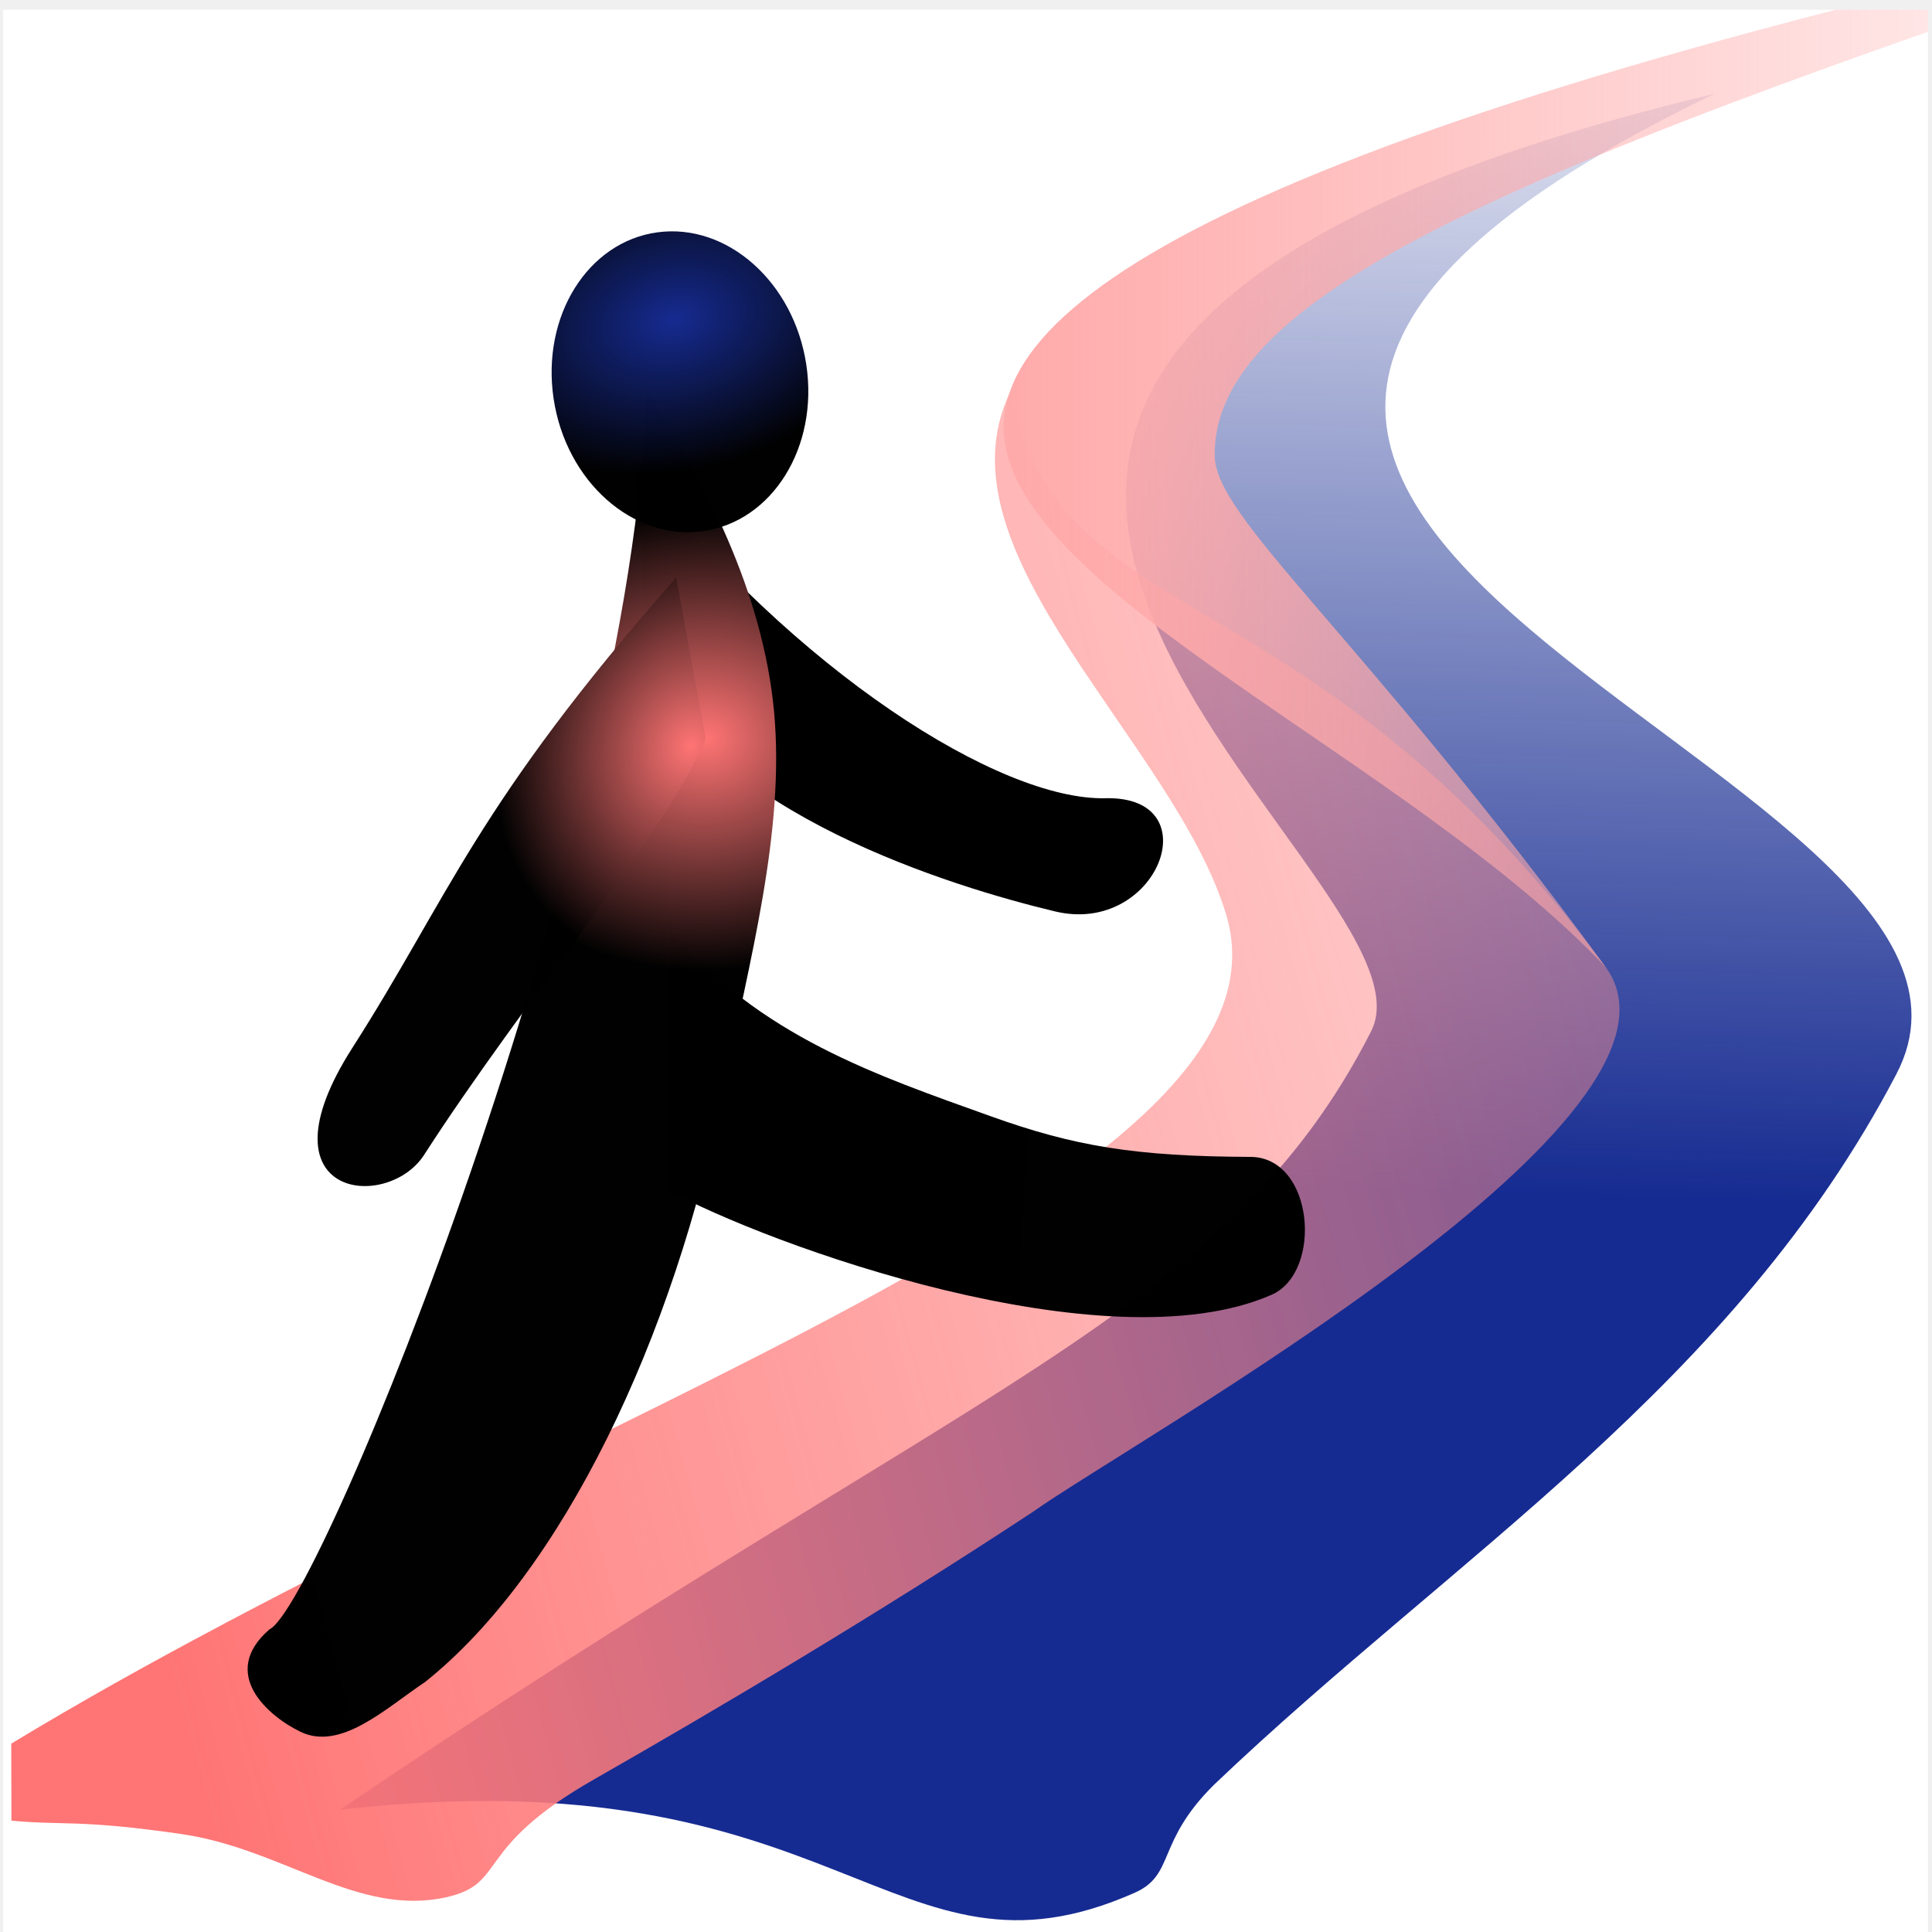
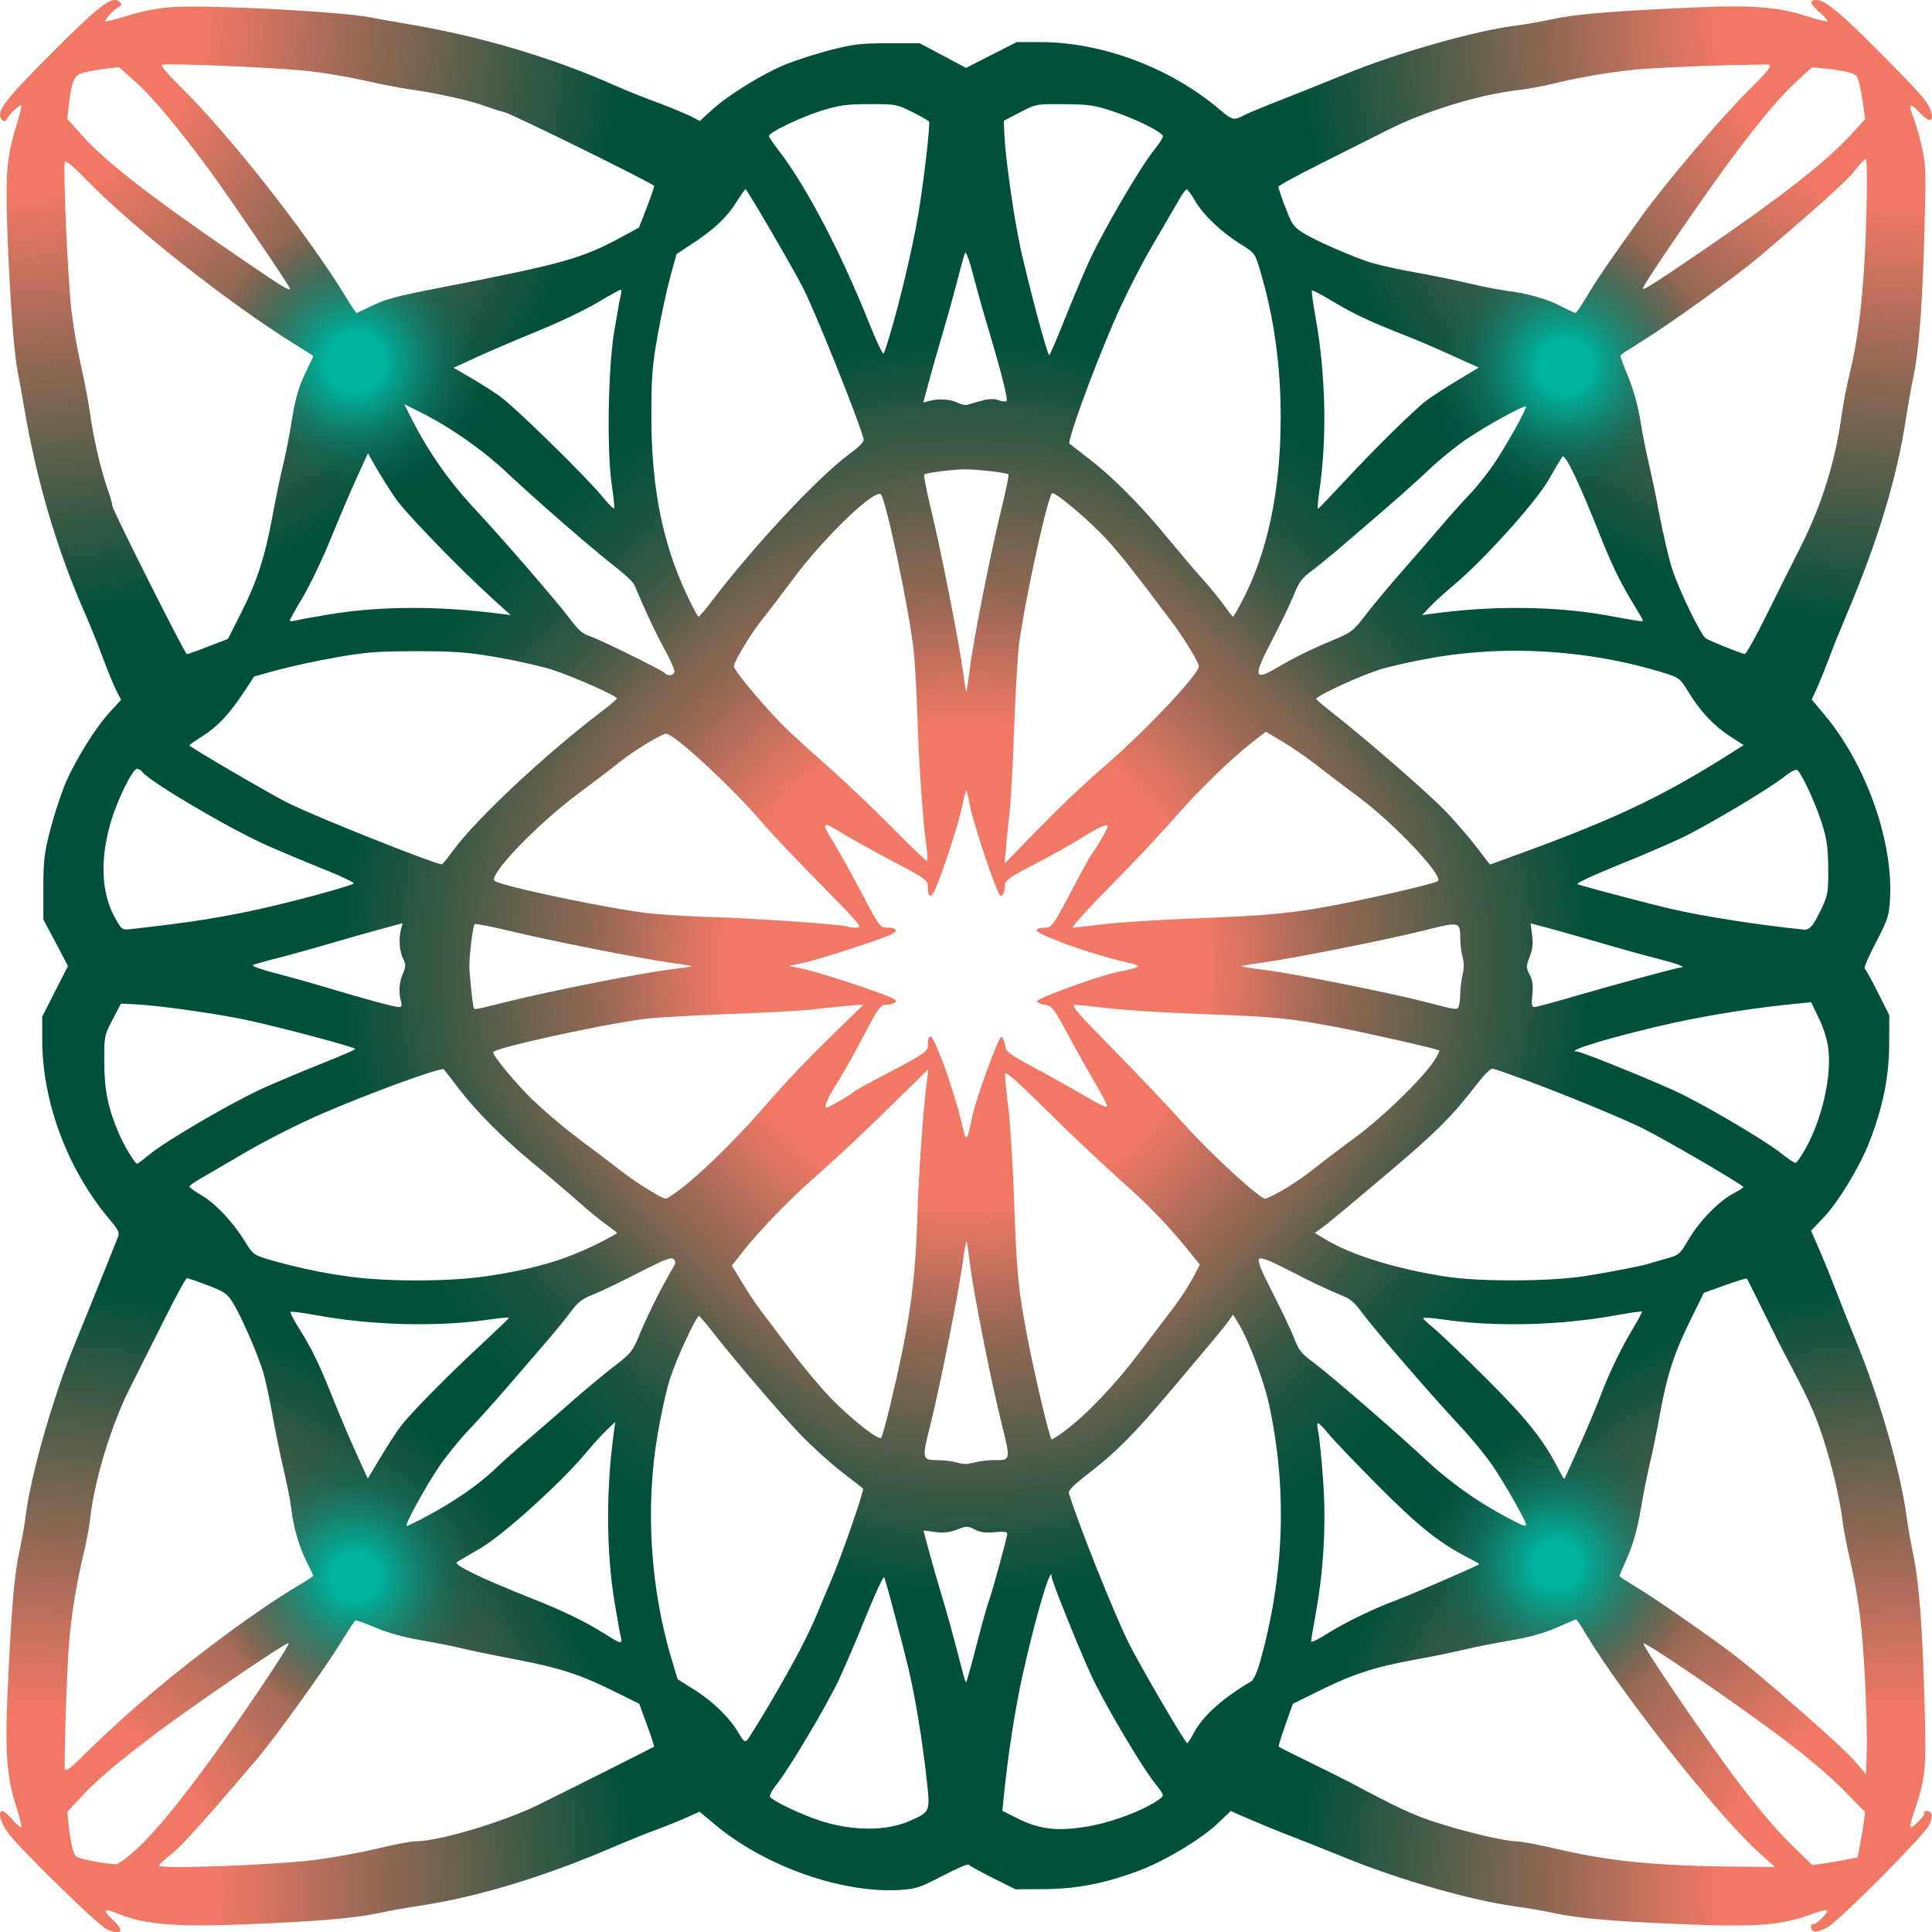
- <svg xmlns="http://www.w3.org/2000/svg" xmlns:xlink="http://www.w3.org/1999/xlink" width="54px" height="54px" viewBox="0 0 54 54" version="1.1" id="svg12">
-   <defs id="defs6">
-     <clipPath clipPathUnits="userSpaceOnUse" id="clipPath1127">
-       <rect style="display:inline;fill:none;fill-opacity:1;stroke:#808080;stroke-width:0.1;stroke-linecap:round;stroke-linejoin:round;stroke-miterlimit:4;stroke-dasharray:none;stroke-opacity:1" id="rect1129" width="33.381" height="33.381" x="162.687" y="350.973" />
-     </clipPath>
-     <clipPath clipPathUnits="userSpaceOnUse" id="clipPath931">
-       <rect style="opacity:0.99;fill:none;fill-opacity:1;stroke:#000000;stroke-width:0.3;stroke-miterlimit:4;stroke-dasharray:none" id="rect933" width="28.3" height="28.3" x="-0.071" y="0.31" />
-     </clipPath>
-     <clipPath clipPathUnits="userSpaceOnUse" id="clipPath931-3">
-       <rect style="opacity:0.99;fill:none;fill-opacity:1;stroke:#000000;stroke-width:0.3;stroke-miterlimit:4;stroke-dasharray:none" id="rect933-9" width="28.3" height="28.3" x="-0.071" y="0.31" />
-     </clipPath>
-     <linearGradient xlink:href="#linearGradient983" id="linearGradient985" x1="23.518" y1="-1.144" x2="22.942" y2="17.739" gradientUnits="userSpaceOnUse" />
-     <linearGradient id="linearGradient983">
-       <stop style="stop-color:#162b91;stop-opacity:0" offset="0" id="stop979" />
-       <stop style="stop-color:#162b91;stop-opacity:1" offset="1" id="stop981" />
+ <svg xmlns="http://www.w3.org/2000/svg" xmlns:xlink="http://www.w3.org/1999/xlink" width="54" height="54" viewBox="0 0 14.287 14.287" xml:space="preserve">
+   <defs>
+     <radialGradient xlink:href="#a" id="j" cx="-9.808" cy="87.923" fx="-9.808" fy="87.923" r="7.925" gradientUnits="userSpaceOnUse" gradientTransform="translate(15.985 8.884) scale(.90146)" />
+     <radialGradient xlink:href="#b" id="l" gradientUnits="userSpaceOnUse" gradientTransform="translate(22.63 4.723) scale(.86923)" cx="-9.808" cy="87.923" fx="-9.808" fy="87.923" r="7.925" />
+     <radialGradient xlink:href="#c" id="o" gradientUnits="userSpaceOnUse" gradientTransform="matrix(.13293 0 0 .13293 3.929 80.972)" cx="-9.808" cy="87.923" fx="-9.808" fy="87.923" r="7.925" />
+     <radialGradient xlink:href="#d" id="m" gradientUnits="userSpaceOnUse" gradientTransform="translate(22.63 18.574) scale(.86923)" cx="-9.808" cy="87.923" fx="-9.808" fy="87.923" r="7.925" />
+     <radialGradient xlink:href="#e" id="n" gradientUnits="userSpaceOnUse" gradientTransform="translate(8.737 18.574) scale(.86923)" cx="-9.808" cy="87.923" fx="-9.808" fy="87.923" r="7.925" />
+     <radialGradient xlink:href="#f" id="k" gradientUnits="userSpaceOnUse" gradientTransform="translate(8.652 4.638) scale(.86923)" cx="-9.808" cy="87.923" fx="-9.808" fy="87.923" r="7.925" />
+     <radialGradient xlink:href="#g" id="p" gradientUnits="userSpaceOnUse" gradientTransform="matrix(.13293 0 0 .13293 12.818 80.882)" cx="-9.808" cy="87.923" fx="-9.808" fy="87.923" r="7.925" />
+     <radialGradient xlink:href="#h" id="q" gradientUnits="userSpaceOnUse" gradientTransform="matrix(.13293 0 0 .13293 3.929 71.992)" cx="-9.808" cy="87.923" fx="-9.808" fy="87.923" r="7.925" />
+     <radialGradient xlink:href="#i" id="r" gradientUnits="userSpaceOnUse" gradientTransform="matrix(.13293 0 0 .13293 12.879 72.022)" cx="-9.808" cy="87.923" fx="-9.808" fy="87.923" r="7.925" />
+     <linearGradient id="f">
+       <stop style="stop-color:#f07864;stop-opacity:1" offset="0" />
+       <stop style="stop-color:#f07864;stop-opacity:1" offset=".204" />
+       <stop style="stop-color:#00503c;stop-opacity:1" offset=".653" />
+       <stop style="stop-color:#00503c;stop-opacity:0" offset="1" />
    </linearGradient>
-     <linearGradient xlink:href="#linearGradient947" id="linearGradient925" x1="0.047" y1="17.024" x2="41.363" y2="5.738" gradientUnits="userSpaceOnUse" />
-     <linearGradient id="linearGradient947">
-       <stop id="stop943" offset="0" style="stop-color:#ff7474;stop-opacity:1" />
-       <stop id="stop945" offset="1" style="stop-color:#ffaaaa;stop-opacity:0;" />
+     <linearGradient id="e">
+       <stop style="stop-color:#f07864;stop-opacity:1" offset="0" />
+       <stop style="stop-color:#f07864;stop-opacity:1" offset=".204" />
+       <stop style="stop-color:#00503c;stop-opacity:1" offset=".653" />
+       <stop style="stop-color:#00503c;stop-opacity:0" offset="1" />
    </linearGradient>
-     <linearGradient xlink:href="#linearGradient931" id="linearGradient933" x1="14.639" y1="6.521" x2="34.104" y2="6.521" gradientUnits="userSpaceOnUse" />
-     <linearGradient id="linearGradient931">
-       <stop style="stop-color:#ffaaaa;stop-opacity:1;" offset="0" id="stop927" />
-       <stop style="stop-color:#ffaaaa;stop-opacity:0;" offset="1" id="stop929" />
+     <linearGradient id="b">
+       <stop style="stop-color:#f07864;stop-opacity:1" offset="0" />
+       <stop style="stop-color:#f07864;stop-opacity:1" offset=".204" />
+       <stop style="stop-color:#00503c;stop-opacity:1" offset=".653" />
+       <stop style="stop-color:#00503c;stop-opacity:0" offset="1" />
    </linearGradient>
-     <linearGradient xlink:href="#linearGradient1031" id="linearGradient1025" x1="44.777" y1="70.821" x2="60.014" y2="71.553" gradientUnits="userSpaceOnUse" />
-     <linearGradient id="linearGradient1031">
-       <stop style="stop-color:#000000;stop-opacity:1" offset="0" id="stop1027" />
-       <stop style="stop-color:#000000;stop-opacity:0.995" offset="1" id="stop1029" />
+     <linearGradient id="i">
+       <stop style="stop-color:#00b4a0;stop-opacity:1" offset="0" />
+       <stop style="stop-color:#00b4a0;stop-opacity:1" offset=".189" />
+       <stop style="stop-color:#00503c;stop-opacity:0" offset="1" />
    </linearGradient>
-     <radialGradient xlink:href="#linearGradient1009" id="radialGradient1003" cx="39.886" cy="65.181" fx="39.886" fy="65.181" r="8.855" gradientTransform="matrix(1.022307,-0.03708011,0.0301729,0.9268374,-2.807243,-0.9877338)" gradientUnits="userSpaceOnUse" />
-     <linearGradient id="linearGradient1009">
-       <stop id="stop1005" offset="0" style="stop-color:#ff7474;stop-opacity:1" />
-       <stop id="stop1007" offset="1" style="stop-color:#000000;stop-opacity:0.995" />
+     <linearGradient id="c">
+       <stop style="stop-color:#00b4a0;stop-opacity:1" offset="0" />
+       <stop style="stop-color:#00b4a0;stop-opacity:1" offset=".168" />
+       <stop style="stop-color:#00503c;stop-opacity:0" offset="1" />
    </linearGradient>
-     <radialGradient xlink:href="#linearGradient991" id="radialGradient995" cx="32.49" cy="48.643" fx="32.49" fy="48.643" r="4.276" gradientTransform="matrix(1.706974,-0.1956862,0.1412422,1.23781,-29.93696,-5.666675)" gradientUnits="userSpaceOnUse" />
-     <linearGradient id="linearGradient991">
-       <stop style="stop-color:#162b91;stop-opacity:1" offset="0" id="stop987" />
-       <stop style="stop-color:#000000;stop-opacity:0.995" offset="1" id="stop989" />
+     <linearGradient id="g">
+       <stop style="stop-color:#00b4a0;stop-opacity:1" offset="0" />
+       <stop style="stop-color:#00b4a0;stop-opacity:1" offset=".166" />
+       <stop style="stop-color:#00503c;stop-opacity:0" offset="1" />
    </linearGradient>
-     <radialGradient xlink:href="#linearGradient1009" id="radialGradient1035" cx="39.574" cy="59.588" fx="39.574" fy="59.588" r="6.502" gradientTransform="matrix(0.4466359,-1.120579,0.9109779,0.4045433,-32.51389,78.44377)" gradientUnits="userSpaceOnUse" />
+     <linearGradient id="h">
+       <stop style="stop-color:#00b4a0;stop-opacity:1" offset="0" />
+       <stop style="stop-color:#00b4a0;stop-opacity:1" offset=".207" />
+       <stop style="stop-color:#00503c;stop-opacity:0" offset="1" />
+     </linearGradient>
+     <linearGradient id="d">
+       <stop style="stop-color:#f07864;stop-opacity:1" offset="0" />
+       <stop style="stop-color:#f07864;stop-opacity:1" offset=".204" />
+       <stop style="stop-color:#00503c;stop-opacity:1" offset=".653" />
+       <stop style="stop-color:#00503c;stop-opacity:0" offset="1" />
+     </linearGradient>
+     <linearGradient id="a">
+       <stop style="stop-color:#f07864;stop-opacity:1" offset="0" />
+       <stop style="stop-color:#f07864;stop-opacity:1" offset=".253" />
+       <stop style="stop-color:#956854;stop-opacity:1" offset=".382" />
+       <stop style="stop-color:#00503c;stop-opacity:1" offset=".648" />
+       <stop style="stop-color:#00503c;stop-opacity:1" offset="1" />
+     </linearGradient>
+     <pattern patternUnits="userSpaceOnUse" width="104.902" height="104.741" patternTransform="translate(-25.556 -25.795)" id="s">
+       <path style="fill:url(#j);fill-opacity:1;stroke-width:.265;paint-order:markers stroke fill" d="M0 81h14.287v14.287H0z" transform="matrix(3.77953 0 0 3.77953 25.556 -280.347)" />
+       <path style="fill:url(#k);fill-opacity:1;stroke-width:.265;paint-order:markers stroke fill" d="M-6.762 74.175H7.015v13.777H-6.762z" transform="matrix(3.77953 0 0 3.77953 25.556 -280.347)" />
+       <path style="fill:url(#l);fill-opacity:1;stroke-width:.265;paint-order:markers stroke fill" d="M7.217 74.26h13.777v13.777H7.217z" transform="matrix(3.77953 0 0 3.77953 25.556 -280.347)" />
+       <path style="fill:url(#m);fill-opacity:1;stroke-width:.265;paint-order:markers stroke fill" d="M7.217 88.111h13.777v13.777H7.217z" transform="matrix(3.77953 0 0 3.77953 25.556 -280.347)" />
+       <path style="fill:url(#n);fill-opacity:1;stroke-width:.265;paint-order:markers stroke fill" d="M-6.677 88.111H7.1v13.777H-6.677z" transform="matrix(3.77953 0 0 3.77953 25.556 -280.347)" />
+       <path style="opacity:1;fill:url(#o);fill-opacity:1;stroke-width:.265;paint-order:markers stroke fill" d="M1.571 91.607h2.107v2.107H1.571z" transform="matrix(3.77953 0 0 3.77953 25.556 -280.347)" />
+       <path style="opacity:1;fill:url(#p);fill-opacity:1;stroke-width:.265;paint-order:markers stroke fill" d="M10.461 91.516h2.107v2.107h-2.107z" transform="matrix(3.77953 0 0 3.77953 25.556 -280.347)" />
+       <path style="opacity:1;fill:url(#q);fill-opacity:1;stroke-width:.265;paint-order:markers stroke fill" d="M1.571 82.626h2.107v2.107H1.571z" transform="matrix(3.77953 0 0 3.77953 25.556 -280.347)" />
+       <path style="opacity:1;fill:url(#r);fill-opacity:1;stroke-width:.265;paint-order:markers stroke fill" d="M10.522 82.656h2.107v2.107h-2.107z" transform="matrix(3.77953 0 0 3.77953 25.556 -280.347)" />
+     </pattern>
  </defs>
-   <g transform="matrix(1.90106,0,0,1.90106,0.2229914,-0.3155504)" id="g929-8" clip-path="url(#clipPath931-3)" style="stroke-width:0.526">
-     <rect y="-1.982" x="-0.504" height="31.936" width="37.533" id="rect1686-7-4-4-3" style="display:inline;fill:#ffffff;fill-opacity:1;stroke:#808080;stroke-width:0.199;stroke-linecap:round;stroke-linejoin:round;stroke-miterlimit:4;stroke-dasharray:none;stroke-opacity:1" />
-     <path id="path4524-5-8-9-0-6-7-2-8-9-0-0-8" d="M 27.766,15.954 C 30.166,11.366 11.876,7.909 25.094,1.543 8.363,5.546 21.257,12.942 20.042,15.328 c -2.131,4.184 -5.893,5.16 -15.16,11.446 7.407,-0.846 8.101,2.804 11.682,1.221 0.602,-0.266 0.308,-0.738 1.169,-1.59 1.769,-1.687 3.677,-3.153 5.444,-4.771 1.766,-1.618 3.39,-3.387 4.59,-5.681 z" style="display:inline;opacity:1;fill:url(#linearGradient985);fill-opacity:1;stroke:none;stroke-width:0;stroke-linecap:butt;stroke-linejoin:miter;stroke-miterlimit:4;stroke-dasharray:none;stroke-opacity:1" />
-     <path id="path4524-5-8-4-6-1-1-1-1-3-7-2-7-5" d="m 0.051,26.934 c 0.745,0.072 0.99,-0.021 2.493,0.196 1.503,0.217 2.595,1.221 3.9,0.93 0.904,-0.202 0.379,-0.71 2.173,-1.733 1.794,-1.024 4.158,-2.423 6.435,-3.922 1.553,-1.101 10.133,-5.845 8.415,-8.051 -4.364,-5.873 -7.988,-4.822 -8.735,-8.418 -1.134,2.368 2.424,5.153 3.18,7.684 1.176,3.942 -9.808,7.302 -17.864,12.182" style="display:inline;fill:url(#linearGradient925);fill-opacity:1;stroke:none;stroke-width:0;stroke-linecap:round;stroke-linejoin:miter;stroke-miterlimit:4;stroke-dasharray:none;stroke-opacity:1" />
-     <path id="path4524-5-8-4-2-0-2-5-0-1-8-9-1-9-4" d="m 14.641,6.512 c 0.105,2.385 5.94,4.795 8.856,7.881 C 19.847,9.423 17.751,7.791 17.742,6.866 17.716,4.318 22.815,2.379 34.104,-1.351 19.124,1.759 14.545,4.352 14.641,6.512 Z" style="display:inline;fill:url(#linearGradient933);fill-opacity:1;stroke:#ffff00;stroke-width:0;stroke-linecap:butt;stroke-linejoin:miter;stroke-miterlimit:4;stroke-dasharray:none;stroke-opacity:1" />
-     <g style="display:inline;fill:#000000;fill-opacity:1;stroke-width:2.175" id="g1081-2-7-4-3" transform="matrix(0.972476,0,0,0.8595694,-73.62318,-300.5492)">
-       <g id="g856-8-5-7-2-1-1-0-1-5" transform="matrix(0.4512106,0,0,0.48362,68.236,334.4549)" style="fill:#000000;fill-opacity:1;stroke-width:4.655">
-         <path id="path4607-8-4-0-7-6-4-4-9-9-7-7-2" d="m 37.603,48.371 c 5.326,7.181 12.187,11.77 15.728,11.681 3.541,-0.09 1.751,4.87 -1.686,4.004 C 48.209,63.189 40.125,60.588 37.991,55.33" style="fill:#000000;fill-opacity:1;stroke:#000000;stroke-width:0;stroke-linecap:butt;stroke-linejoin:miter;stroke-miterlimit:4;stroke-dasharray:none;stroke-opacity:1" />
-         <path id="path4607-1-8-1-6-0-8-5-3-6-3-3" d="m 38.745,64.7 c 2.969,3.762 6.926,5.155 10.742,6.6 2.8,1.061 4.84,1.421 8.7,1.437 2.136,0.009 2.434,4.08 0.708,4.878 -5.544,2.564 -16.902,-1.763 -20.263,-3.727" style="fill:url(#linearGradient1025);fill-opacity:1;stroke:#000000;stroke-width:0;stroke-linecap:butt;stroke-linejoin:miter;stroke-miterlimit:4;stroke-dasharray:none;stroke-opacity:1" />
-         <path id="path4601-8-2-9-08-5-5-0-4-5-6-7" d="m 25.321,89.446 c 1.712,-0.868 12.11,-27.875 12.641,-43.802 1.911,3.135 3.887,7.074 4.264,11.34 0.378,4.266 -0.842,8.859 -1.676,13.301 -1.667,8.884 -5.435,17.165 -10.013,21.021 -1.318,0.93 -2.824,2.451 -4.176,1.765 -1.078,-0.547 -2.75,-2.061 -1.04,-3.626 z" style="fill:url(#radialGradient1003);fill-opacity:1;stroke:#000000;stroke-width:0;stroke-linecap:butt;stroke-linejoin:miter;stroke-miterlimit:4;stroke-dasharray:none;stroke-opacity:1" />
-         <ellipse rx="4.276" ry="5.339" cx="32.278" cy="50.389" transform="rotate(-8.122639)" id="path4603-1-0-9-1-6-5-9-0-3-9-3" style="fill:url(#radialGradient995);fill-opacity:1;stroke:#000000;stroke-width:0;stroke-linecap:round;stroke-linejoin:round;stroke-miterlimit:4;stroke-dasharray:none;stroke-opacity:1" />
-         <path id="path4607-8-9-9-3-7-3-4-0-4-1-4-3-5" d="m 38.947,52.244 c -3.359,4.025 -5.262,6.849 -6.73,9.335 -1.468,2.485 -2.502,4.632 -4.121,7.303 -3.238,5.342 1.176,5.797 2.403,3.786 3.289,-5.394 8.284,-11.66 9.437,-14.723" style="fill:url(#radialGradient1035);fill-opacity:1;stroke:#000000;stroke-width:0;stroke-linecap:butt;stroke-linejoin:miter;stroke-miterlimit:4;stroke-dasharray:none;stroke-opacity:1" />
-       </g>
-     </g>
-   </g>
+   <path style="fill:none;stroke-width:.265" d="M-106.582 112.092h384.036v216.02h-384.036z" transform="translate(0 -81)" />
+   <path style="fill:none;stroke-width:.265" d="M-17.95 83.037h198.027v111.39H-17.95z" transform="translate(0 -81)" />
+   <path style="fill:#fff;stroke-width:.31;paint-order:markers stroke fill" d="M0 81h14.287v14.287H0z" transform="translate(0 -81)" />
+   <path style="fill:url(#s)" d="M3.207 0C2.99 0 2.59.338 1.465 1.463.339 2.588.002 2.988.002 3.205c0 .148.145.245.185.125.035-.103.335-.39.407-.39.027 0-.04.27-.147.603a5.64 5.64 0 0 0-.244 1.225c-.076.954.117 4.724.285 5.584.05.251.125.662.166.914.35 2.126.945 4.14 1.764 5.976.104.234.304.734.445 1.113.142.38.317.807.389.948l.133.256-.319.347c-.419.459-1.01 1.42-1.271 2.07a12.32 12.32 0 0 0-.397 1.243c-.158.614-.187.845-.187 1.6v.88l.346.65.343.649-.36.709-.36.709v.643c0 1.74.708 3.631 1.883 5.025.267.317.287.366.222.521-.04.095-.247.614-.463 1.153-.215.539-.543 1.348-.728 1.797C1.497 38.999.86 41.22.72 42.355c-.031.252-.118.735-.192 1.077-.135.625-.22 1.674-.32 3.95-.07 1.58-.013 2.307.238 3.087.107.332.173.605.145.605-.029 0-.144-.102-.254-.228-.11-.126-.23-.229-.268-.229-.145 0-.055.332.172.631.354.466 2.47 2.535 2.717 2.656l-.002.002c.436.215.549.077.2-.244-.291-.266-.264-.342.07-.203.864.361 1.74.42 4.384.293 1.578-.076 2.41-.158 3.065-.299.254-.055.727-.139 1.05-.187 1.616-.243 3.498-.813 5.42-1.643.36-.155.889-.369 1.176-.475.288-.106.682-.266.877-.353l.356-.158.437.365c1.384 1.157 3.526 1.916 5.147 1.822.459-.027.568-.063 1.203-.394.384-.201.713-.341.73-.315.017.028.319.194.67.37l.639.32.816-.004c.908-.005 1.743-.172 2.705-.543.7-.27 1.688-.87 2.133-1.293l.365-.348.518.227c.284.124.78.328 1.103.45.324.124 1.015.4 1.536.612 1.55.635 3.597 1.22 4.834 1.383.269.036.693.108.945.162.684.149 1.48.228 3.037.301 2.691.126 3.362.084 4.303-.266.193-.072.369-.112.388-.093.053.052-.325.426-.39.386-.03-.019-.055.014-.055.07 0 .179.184.182.473.01.35-.208 2.672-2.545 2.822-2.84.122-.24.096-.402-.064-.402-.058 0-.088.024-.069.055.04.063-.334.443-.385.392-.018-.018.037-.237.124-.486.295-.854.32-1.12.275-2.846-.055-2.14-.153-3.48-.31-4.234-.072-.341-.16-.842-.196-1.111-.165-1.242-.75-3.284-1.383-4.832a83.85 83.85 0 0 1-.611-1.535 29.173 29.173 0 0 0-.45-1.106l-.226-.516.348-.365c.423-.445 1.021-1.436 1.29-2.135.372-.962.54-1.797.546-2.705l.004-.816-.32-.639c-.176-.351-.342-.65-.37-.668-.027-.017.114-.346.315-.73.331-.635.368-.744.394-1.203.094-1.621-.665-3.763-1.822-5.147l-.365-.437.16-.356c.087-.195.242-.581.346-.86.103-.277.317-.806.474-1.175.859-2.017 1.404-3.816 1.649-5.44.048-.323.146-.865.216-1.206.16-.774.259-2.148.31-4.27.038-1.524.033-1.682-.095-2.21a7.326 7.326 0 0 0-.238-.811c-.14-.336-.063-.362.203-.07.246.268.387.264.318-.01-.064-.26-.27-.502-1.39-1.631C51.455.368 51.013 0 50.777 0c-.219 0-.198.1.07.336.126.11.23.224.23.252 0 .028-.272-.036-.604-.143-.78-.251-1.508-.308-3.086-.238-2.277.1-3.326.185-3.951.32-.342.074-.827.158-1.079.19-1.135.14-3.356.776-4.8 1.373-.45.185-1.216.493-1.703.683-.488.19-.978.393-1.09.452-.286.147-.313.14-.692-.178-1.38-1.163-3.278-1.871-5.011-1.871h-.643l-.709.361-.709.36-.648-.344-.649-.344h-.883c-.754 0-.985.029-1.6.187a12.31 12.31 0 0 0-1.24.395c-.65.262-1.613.855-2.072 1.273l-.347.317-.256-.131a12.674 12.674 0 0 0-.946-.389c-.379-.141-.881-.343-1.115-.447-1.837-.82-3.848-1.413-5.974-1.764a37.117 37.117 0 0 1-.916-.164C9.494.318 5.724.126 4.77.201c-.393.031-.843.121-1.225.244-.332.107-.604.172-.604.145 0-.072.29-.37.393-.404.12-.04.02-.186-.127-.186zm1.51 1.799c.722-.01 3.256.108 3.978.195.452.055 1.143.174 1.535.266.393.091.991.206 1.332.254.703.099 1.628.309 2.002.453.139.053.383.129.541.17.225.057 4.072 1.952 4.176 2.056.013.013-.077.281-.199.596l-.223.572-.453.246c-1.137.619-1.635.76-5.092 1.432-1.233.24-1.523.316-1.931.514a9.89 9.89 0 0 1-.424.199 7.53 7.53 0 0 1-.326-.506c-1.096-1.78-3.26-4.524-4.606-5.84-.33-.323-.545-.578-.5-.595a.98.98 0 0 1 .19-.012zm44.574.004c.085 0 .139.003.154.008.09.023-.035.18-.552.693-.797.79-2.36 2.631-3.038 3.578-.894 1.248-1.223 1.73-1.503 2.201-.153.258-.296.467-.319.465a3.63 3.63 0 0 1-.406-.191c-.396-.205-.936-.358-1.498-.426a12.498 12.498 0 0 1-1.045-.205 35.2 35.2 0 0 0-1.563-.32 13.115 13.115 0 0 1-1.209-.266c-.54-.176-1.524-.605-1.865-.815-.289-.178-.335-.242-.517-.72a5.566 5.566 0 0 1-.201-.582c0-.032.522-.319 1.16-.637.637-.318 1.495-.749 1.906-.957 1.04-.527 2.597-1 3.66-1.113a9.855 9.855 0 0 0 1.045-.198c.71-.174 1.704-.336 2.418-.392a67.61 67.61 0 0 1 3.373-.123zm-45.967.074.469.416c.47.418 1.206 1.302 2.084 2.498.539.734 2.225 3.211 2.225 3.27 0 .087-.158-.01-1.41-.864-2.4-1.636-3.748-2.682-4.395-3.408L1.88 3.32l.043-.369c.083-.71.145-.85.416-.922.133-.035.41-.085.613-.11l.371-.042zm47.317.002.398.04c.219.023.506.07.637.106.216.06.245.096.306.375.038.17.085.45.108.621l.04.313-.444.48c-.678.734-1.991 1.756-4.135 3.215-1.35.919-1.633 1.098-1.633 1.032 0-.107 1.935-2.922 2.668-3.881.765-1.001 1.161-1.466 1.611-1.887l.444-.414zM24.299 2.91c.725-.002.767.005 1.195.219.244.122.457.243.473.27.035.056-.122 1.459-.266 2.376-.13.838-.423 2.133-.72 3.205-.13.467-.257.871-.284.899-.026.028-.203-.34-.392-.816-.78-1.962-1.765-3.85-2.524-4.834-.159-.207-.29-.4-.29-.428 0-.1.888-.526 1.47-.707.498-.155.702-.183 1.338-.184zm4.984.002c.118-.003.266-.002.463 0 .705.006.857.03 1.406.215.586.197 1.264.532 1.346.664.02.034-.077.202-.219.373-.393.476-1.488 2.352-1.869 3.205-.187.42-.5 1.167-.695 1.66-.195.494-.372.897-.393.897-.049 0-.589-2.022-.802-3.004-.179-.82-.414-2.464-.446-3.127l-.02-.418.45-.236c.336-.176.424-.22.78-.229zm22.865 1.531c.036-.001.041.683.014 1.68-.05 1.836-.199 3.228-.46 4.3-.09.364-.191.893-.227 1.177a11.616 11.616 0 0 1-1.147 3.683c-.23.45-.66 1.309-.955 1.91-.296.602-.57 1.09-.61 1.086-.094-.009-.955-.356-1.085-.437-.138-.086-.727-1.296-.936-1.924-.093-.28-.258-.986-.369-1.568a35.229 35.229 0 0 0-.297-1.428 19.628 19.628 0 0 1-.224-1.139 5.863 5.863 0 0 0-.358-1.29c-.124-.287-.213-.54-.2-.563.015-.024.273-.192.571-.375.757-.464 2.66-1.833 3.28-2.358 1.69-1.434 2.471-2.138 2.693-2.426.138-.178.278-.326.31-.328zm-50.316.07c.063.01.282.2.578.507C3.705 6.355 6.424 8.5 8.248 9.625c.278.172.508.32.508.328 0 .01-.087.194-.192.41-.23.474-.31.759-.435 1.545-.052.33-.154.834-.225 1.121-.07.288-.2.916-.289 1.399-.21 1.139-.431 1.823-.879 2.709l-.365.72-.555.215a8.492 8.492 0 0 1-.591.215c-.055 0-2.086-4.042-2.086-4.152 0-.054-.06-.265-.133-.47-.188-.527-.386-1.377-.488-2.104a18.639 18.639 0 0 0-.254-1.334 17.464 17.464 0 0 1-.266-1.536c-.101-.834-.241-4.018-.184-4.17.003-.006.01-.009.018-.007zm19.006.778c.043-.001 1.365 2.27 1.617 2.775.378.76 1.522 3.617 1.686 4.211.017.062-.123.208-.375.393-.888.648-2.698 2.584-3.909 4.18-.161.213-.31.387-.332.388-.021.002-.174-.282-.337-.633-.68-1.452-.983-3-.983-4.98 0-1.089.027-1.416.176-2.254.096-.539.253-1.27.351-1.625l.178-.646.432-.284c.62-.408.973-.74 1.234-1.158.126-.201.244-.367.262-.367zm12.33 0c.025 0 .134.151.242.334.234.397.743.877 1.278 1.207.374.231.392.256.521.69.396 1.329.586 2.664.586 4.136 0 2.09-.379 3.852-1.121 5.223a3.037 3.037 0 0 1-.213.361c-.01 0-.116-.14-.238-.31a9.572 9.572 0 0 0-.518-.641c-.366-.411-.475-.54-1.22-1.434-.699-.836-1.434-1.566-2.079-2.058a36.71 36.71 0 0 1-.513-.397c-.073-.061.627-1.987 1.238-3.406.259-.602.732-1.542 1.053-2.09.32-.547.662-1.136.76-1.306.097-.171.198-.31.224-.309zm-6.18 1.772c.037.027.126.282.213.623.1.388.293 1.074.428 1.523.356 1.188.549 1.955.504 2-.022.021-.122.012-.223-.023-.126-.045-.274-.042-.476.013v.002a8.12 8.12 0 0 0-.391.113c-.054.02-.176-.005-.27-.054-.191-.101-.523-.125-.789-.057l-.177.045.164-.611c.09-.336.278-.994.416-1.461.137-.467.315-1.112.396-1.436.082-.323.169-.628.194-.676.003-.005.006-.005.011-.001zm-9.642 1.035c.025 0 .027.065.006.146-.023.081-.106.544-.186 1.03-.176 1.07-.208 3.375-.06 4.33.048.316.075.59.058.607-.017.017-.145-.11-.285-.281-.495-.608-2.545-2.614-2.951-2.887a17.68 17.68 0 0 0-.832-.522l-.42-.242.668-.306a54.394 54.394 0 0 1 1.707-.729c.571-.232 1.311-.586 1.644-.785.333-.199.626-.361.65-.361zm19.322.02c.016-.017.288.128.605.32.563.338 1.043.562 2.047.955.27.105.832.347 1.25.537l.76.343-.596.36c-.328.197-.713.447-.857.556-.365.279-1.409 1.305-2.272 2.233-.4.43-.746.79-.767.8-.021.01-.003-.226.04-.523.215-1.451.175-3.251-.108-4.826-.072-.4-.118-.74-.102-.756zm-25.37 3.177.513.258c.786.395 1.68 1.022 2.334 1.636.822.774 2.439 2.18 3.03 2.637.272.21.523.443.555.522.299.712.604 1.365.854 1.816.164.297.284.578.266.625-.039.1-.179.112-.268.023-.093-.092-1.856-.958-2.125-1.042-.166-.053-.312-.18-.508-.448-.335-.457-1.994-2.372-2.756-3.181a10.628 10.628 0 0 1-1.636-2.334l-.258-.512zm31.343.064c.008 0 .011.001.011.006 0 .097-.541 1.07-.873 1.567-.18.27-.493.665-.699.88-.205.216-.59.646-.853.956-.264.31-.746.865-1.069 1.232-.323.367-.761.891-.972 1.166-.366.476-.411.512-.948.734-.622.259-1.061.476-1.57.776-.627.37-.647.233-.111-.79.233-.444.503-1.005.6-1.247.144-.366.228-.481.501-.682.181-.133.587-.465.9-.736.314-.272.876-.756 1.249-1.076a37.6 37.6 0 0 0 1.168-1.051c.269-.257.724-.625 1.011-.819.57-.383 1.536-.915 1.655-.916zm-32.358 1.313.242.42c.134.23.37.604.522.828.274.403 1.787 1.968 2.736 2.828l.49.443-.326-.04c-1.68-.217-3.31-.213-4.703.015-.43.07-.864.149-.963.174-.099.025-.18.026-.18.002 0-.025.163-.318.362-.65.199-.334.552-1.074.785-1.645.233-.571.56-1.34.729-1.707l.306-.668zm33.399.086c.103-.001.463.759 1.006 2.123.36.907.593 1.389.97 2.006.142.231.259.436.26.455-.001.04-.04.033-1.014-.143-1.431-.259-3.202-.276-4.865-.047l-.293.041.229-.242c.125-.133.429-.407.673-.611.807-.673 2.264-2.29 2.623-2.91.18-.31.357-.608.393-.662a.02.02 0 0 1 .018-.01zm-16.672.36c.387.006 1.15.1 1.176.142.016.027-.07.455-.194.953-.297 1.196-.788 3.683-.887 4.482-.043.35-.087.637-.097.637-.01 0-.052-.258-.094-.572-.104-.785-.614-3.375-.889-4.51-.124-.514-.213-.958-.195-.986.03-.048.874-.152 1.18-.147zm2.402.663c.107 0 .818.585 1.322 1.09.44.44.843.943 2.078 2.592.293.39.696 1.062.696 1.158 0 .234-1.587 1.904-2.742 2.885a31.717 31.717 0 0 0-1.686 1.603l-1 1.024.035-.426c.02-.233.064-.673.1-.978.036-.306.095-1.364.13-2.352.037-.988.097-2.046.135-2.352.148-1.183.82-4.244.932-4.244zm-4.836.024c.02-.001.035.002.045.013.147.162.795 3.255.916 4.371.035.324.08 1.118.102 1.764.044 1.366.137 2.774.236 3.547.038.299.058.555.043.57-.015.015-.452-.403-.97-.927a42.21 42.21 0 0 0-1.692-1.616 63.919 63.919 0 0 1-1.201-1.086c-.527-.496-1.543-1.69-1.543-1.816 0-.133.483-.932.802-1.326.157-.194.547-.703.866-1.133.798-1.076 2.105-2.35 2.396-2.361zm17.877 4.384c1.342.01 2.704.21 3.961.59.529.16.53.16.781.569.339.549.703.935 1.16 1.232l.38.246-.25.158c-1.902 1.212-3.18 1.833-5.694 2.762-.624.23-1.14.418-1.145.418-.005 0-.169-.212-.365-.473-.196-.26-.592-.719-.88-1.02-.488-.507-2.26-2.048-3.19-2.773-.222-.173-.412-.336-.422-.363-.026-.071 1.177-.63 1.764-.818.277-.09.966-.242 1.533-.34a13.404 13.404 0 0 1 2.367-.188zm-30.824.012c1.077 0 1.426.025 2.254.168.539.093 1.228.248 1.533.344.566.177 1.831.738 1.826.808-.001.022-.175.173-.388.334-1.59 1.207-3.525 3.014-4.18 3.905-.162.22-.308.4-.326.398-.221-.013-3.517-1.326-4.278-1.705-.506-.251-2.775-1.576-2.775-1.619 0-.018.166-.136.367-.262.418-.26.75-.615 1.158-1.234l.284-.43.646-.18a22.263 22.263 0 0 1 1.625-.351c.838-.149 1.165-.175 2.254-.176zm23.75 2.25.47.28c.26.153.698.456.975.673.277.218.8.614 1.158.881.993.738 2.367 2.194 2.207 2.34-.07.064-1.538.41-2.73.645-1.288.252-1.936.316-4.049.398-.97.038-2.116.11-2.547.162-.43.052-.826.097-.879.098-.052 0 .432-.536 1.078-1.192a50.7 50.7 0 0 0 1.749-1.857c.638-.74 1.578-1.656 2.175-2.121l.393-.307zm-16.762.057c.232 0 1.908 1.556 2.742 2.547.197.233.901.975 1.565 1.648 1.128 1.145 1.194 1.225 1.008 1.225-.11 0-.211-.012-.227-.028-.052-.051-2.502-.227-3.717-.265a31.732 31.732 0 0 1-1.795-.102c-1.12-.122-4.21-.769-4.37-.916-.176-.159 1.2-1.59 2.347-2.441.43-.32.94-.709 1.133-.865.377-.307 1.19-.803 1.314-.803zm-14.787.98c.042 0 .113.044.158.098.24.29 2.435 1.581 3.461 2.037.413.184 1.14.488 1.617.678.477.19.845.366.817.392-.067.063-1.275.397-2.336.649a26.62 26.62 0 0 1-2.973.517v.002c-.341.04-.74.085-.888.104-.263.033-.275.027-.442-.258-.417-.712-.464-1.682-.135-2.77.188-.62.6-1.449.721-1.449zm46.348.032c.022-.007.039-.006.049 0 .119.073.5.889.687 1.47.146.456.178.683.184 1.274.006.654-.01.752-.174 1.107-.1.215-.228.442-.285.506-.058.064-.137.113-.176.11-1.258-.125-2.83-.369-3.774-.587-.55-.127-2.358-.604-2.601-.687-.054-.018.431-.248 1.078-.508s1.463-.61 1.813-.775c.728-.346 2.496-1.399 2.904-1.73.113-.093.228-.162.295-.18zm-23.174.572c.013-.013.06.178.105.422.076.405.512 1.757.758 2.345.077.185.116.222.16.15a.584.584 0 0 0 .059-.257c0-.145.106-.22.867-.617a22.564 22.564 0 0 0 1.293-.725c.438-.279.715-.402.715-.316 0 .06-.316.613-.426.744-.045.054-.235.393-.424.752-.68 1.298-.708 1.338-.914 1.338-.103 0-.203.025-.222.056-.031.05.122.13.68.35.427.17 1.322.446 1.763.547.538.123.526.142-.195.289-.518.105-2.257.739-2.24.816.007.036.11.08.226.098.195.03.246.098.65.85.242.449.592 1.073.78 1.388.187.315.323.591.3.614-.022.022-.298-.112-.613-.3-.315-.187-.941-.539-1.39-.78-.752-.405-.818-.456-.848-.65-.018-.117-.062-.22-.098-.227-.077-.017-.713 1.723-.818 2.24-.147.721-.165.733-.287.195-.1-.44-.378-1.333-.547-1.762-.22-.557-.3-.712-.35-.681-.03.019-.056.12-.056.222 0 .206-.04.234-1.338.914-.36.189-.698.38-.752.424-.131.11-.684.426-.744.426-.086 0 .037-.275.316-.713.15-.236.476-.819.725-1.295.397-.76.472-.866.617-.867.09 0 .205-.026.256-.059.07-.044.035-.083-.155-.162-.5-.209-1.974-.688-2.386-.775l-.424-.088.39-.082c.392-.08 2.128-.641 2.463-.795.222-.102.175-.193-.1-.193-.201 0-.222-.03-.714-.963-.28-.53-.625-1.152-.768-1.383-.263-.426-.303-.527-.207-.527.03 0 .244.117.475.26.231.142.853.488 1.383.767.932.492.963.515.963.717 0 .3.096.314.216.033.224-.52.635-1.782.73-2.238.056-.264.113-.49.126-.502zm-15.752 3.71-.045.178c-.068.268-.043.603.06.811.08.161.08.217 0 .408a1.17 1.17 0 0 0-.064.77c.04.15.03.18-.072.176-.133-.006-1.058-.257-2.082-.567-.36-.108-.97-.279-1.36-.379-.388-.1-.666-.202-.619-.226.048-.024.35-.11.674-.192.323-.081.969-.26 1.436-.398a82.424 82.424 0 0 1 1.46-.414l.612-.166zm31.527.005.606.162c.333.09.988.277 1.455.414a47.91 47.91 0 0 0 1.437.398c.555.14.863.25.717.256-.107.005-1.88.486-2.99.81-.568.167-1.074.301-1.123.301-.069 0-.08-.078-.053-.345.026-.254.006-.406-.074-.56-.104-.2-.103-.23 0-.5.08-.208.1-.382.068-.614l-.043-.322zm-29.511.021c.028-.017.472.07.986.193 1.135.275 3.725.785 4.51.89.314.041.572.085.572.095 0 .01-.287.053-.637.096-.8.098-3.286.589-4.484.886-1.055.262-.95.248-.983.145-.027-.09-.113-.918-.113-1.127-.003-.32.102-1.149.149-1.178zm27.293.014c.253-.02.249.094.253.406.003.165.033.394.067.508.039.13.039.31 0 .482a2.873 2.873 0 0 0-.067.512c-.002.13-.018.287-.035.35-.038.142-.03.143-.902-.086-.973-.256-3.775-.815-4.537-.907-.34-.04-.628-.085-.64-.097-.013-.013.236-.057.552-.1.857-.116 3.449-.63 4.518-.896.393-.098.638-.16.79-.172zm10.06 2.17.22.459c.14.29.237.61.264.869.083.785-.185 1.944-.636 2.756-.119.213-.244.395-.278.404-.033.009-.204-.1-.38-.244-.467-.379-2.282-1.445-3.04-1.785-.877-.395-2.584-1.08-2.689-1.08-.412 0 1.054-.437 2.717-.809a31.28 31.28 0 0 1 3.414-.53l.408-.04zm-47.24.039.418.021c.663.032 2.307.265 3.127.444.981.213 3.004.754 3.004.802 0 .021-.405.198-.899.393-.493.195-1.239.508-1.658.695-.849.38-2.73 1.475-3.201 1.865-.168.14-.322.254-.342.254-.056 0-.362-.503-.498-.82-.312-.728-.413-1.22-.418-1.996-.003-.747-.001-.764.23-1.207l.237-.451zm20.756.025-1.024 1a31.714 31.714 0 0 0-1.603 1.686c-.732.861-1.668 1.804-2.317 2.334-.275.224-.54.408-.588.406-.111-.005-.849-.463-1.228-.762a92.563 92.563 0 0 0-1.145-.867 15.647 15.647 0 0 1-1.357-1.143c-.506-.504-1.092-1.212-1.092-1.32 0-.112 3.063-.786 4.246-.933.306-.038 1.364-.1 2.352-.135.988-.036 2.046-.095 2.351-.131.306-.036.745-.08.979-.1l.426-.035zm5.912.008c.088 0 .506.043.928.096.42.052 1.61.126 2.644.164 2.029.073 2.395.11 3.74.365.867.164 2.817.609 2.868.654.014.013-.056.149-.157.301-.325.491-1.418 1.554-2.156 2.098-.395.29-.93.697-1.191.904-.261.207-.662.48-.89.607-.227.128-.439.23-.472.23-.157 0-1.518-1.248-2.246-2.06-.449-.5-1.36-1.46-2.023-2.134-1.002-1.018-1.179-1.225-1.045-1.225zm11.656 1.787a.049.049 0 0 1 .03 0c.894.278 3.21 1.2 4.152 1.652.555.268 2.84 1.598 2.84 1.655 0 .018-.133.103-.295.19-.402.212-.939.767-1.239 1.28-.236.405-.266.431-.615.528-.201.056-.41.117-.465.135-.21.07-1.049.234-1.797.353-.966.154-2.938.165-3.884.02-1.405-.216-2.65-.6-3.393-1.047l-.291-.176.186-.135c.216-.157.415-.322 1.943-1.613 1.244-1.052 1.71-1.516 2.338-2.33.245-.319.408-.489.49-.512zm-15.756.01-.043.326c-.103.799-.23 2.587-.265 3.756-.06 1.938-.22 3.05-.762 5.322-.112.467-.224.872-.25.9-.07.077-.747-.448-1.338-1.037-.285-.283-.814-.909-1.176-1.39-.361-.481-.75-.997-.865-1.147-.115-.15-.342-.49-.502-.756l-.291-.482.305-.39c.464-.597 1.381-1.539 2.12-2.176a52.854 52.854 0 0 0 1.866-1.75l1.201-1.176zm-13.576.004c.018-.002.03 0 .033.004.027.03.205.262.397.513.492.645 1.222 1.38 2.058 2.078a46.69 46.69 0 0 1 1.434 1.221c.182.162.47.395.64.518.171.122.311.23.311.242 0 .011-.155.1-.344.2-1.001.521-1.853.785-3.248 1.001-1.089.169-2.972.168-4.054-.004a15.476 15.476 0 0 1-2.092-.457c-.413-.122-.442-.145-.672-.517-.33-.535-.81-1.044-1.207-1.278-.183-.108-.334-.216-.334-.242 0-.025.138-.125.309-.223.17-.097.758-.44 1.306-.761.548-.32 1.488-.794 2.09-1.053 1.33-.572 3.106-1.223 3.373-1.242zm15.727.12c.061-.024.362.248 1.212 1.087a67.131 67.131 0 0 0 2.045 1.933 15.43 15.43 0 0 1 1.924 2.004l.254.319-.193.367a6.802 6.802 0 0 1-.516.795c-.178.233-.622.82-.988 1.304-.665.882-1.476 1.732-2.078 2.18-.176.13-.339.238-.364.238-.054 0-.47-1.751-.689-2.898-.246-1.293-.292-1.758-.361-3.73-.036-1.006-.107-2.187-.16-2.624a16.387 16.387 0 0 1-.098-.945c0-.015.003-.026.012-.03zm-1.086 4.69c.012.013.057.301.097.64.095.788.59 3.284.887 4.466.25.999.248 1.013-.174 1.008a2.619 2.619 0 0 0-.46.04l-.321.067a.773.773 0 0 1-.295-.039 2.213 2.213 0 0 0-.496-.064c-.5-.009-.496.003-.234-1.047.265-1.069.78-3.66.896-4.518.043-.316.087-.565.1-.553zm-8.266.477c.04-.004.062.003.078.02.061.06.064.11.008.199a16.919 16.919 0 0 0-.924 1.828c-.23.558-.26.597-.74.965-.275.21-.8.647-1.168.97-.367.324-.92.805-1.23 1.069-.31.264-.74.648-.956.853-.444.424-1.133.899-1.882 1.299-.282.15-.536.273-.565.273-.078 0 .501-1.059.91-1.666.194-.287.562-.742.819-1.011.257-.27.73-.796 1.05-1.168.321-.373.805-.935 1.077-1.248.271-.314.602-.718.734-.899.19-.26.32-.358.617-.474.207-.081.78-.356 1.274-.61.534-.275.78-.388.898-.4zm16.477.002c.093-.013.356.101.943.404a16.93 16.93 0 0 0 1.264.6c.3.112.408.2.636.511.333.454 1.985 2.363 2.754 3.182.306.325.712.822.903 1.104.33.489.927 1.538.927 1.63 0 .08-.094.043-.588-.224a10.562 10.562 0 0 1-2.191-1.56c-.814-.766-2.726-2.42-3.182-2.755-.31-.227-.397-.338-.51-.638-.074-.2-.343-.77-.597-1.266-.344-.672-.444-.92-.389-.974a.049.049 0 0 1 .03-.014zm-30 .55c.03 0 .295.091.584.202.478.182.542.228.72.517.21.341.64 1.327.815 1.868.059.182.179.724.265 1.207.087.482.23 1.185.319 1.562.09.377.183.847.207 1.045.068.56.22 1.099.43 1.512.105.208.19.39.19.406 0 .015-.21.152-.468.305-1.028.61-2.687 1.827-3.998 2.931a33.915 33.915 0 0 0-1.781 1.61c-.514.517-.67.644-.694.554-.032-.125.053-2.732.116-3.529a17.08 17.08 0 0 1 .39-2.416c.084-.341.175-.811.2-1.045.113-1.063.586-2.622 1.113-3.662.208-.411.639-1.269.957-1.906.318-.638.603-1.16.635-1.16zm43.6.012c.013.014.217.42.454.905.237.484.478.968.535 1.076.693 1.297.903 1.75 1.122 2.418.27.826.495 1.782.564 2.383.023.197.113.668.2 1.046.25 1.098.35 1.896.425 3.362.038.754.062 1.663.05 2.017l-.02.645-.358-.412c-.31-.358-2.425-2.218-3.264-2.871-.58-.453-2.204-1.584-2.73-1.903-.297-.18-.54-.337-.54-.351 0-.014.103-.259.23-.545.153-.35.273-.774.36-1.293.073-.425.187-1.008.256-1.295.07-.287.2-.92.287-1.404.197-1.085.401-1.713.868-2.655l.359-.726.588-.211c.323-.116.6-.2.613-.186zm-2.934.92c.012.012-.084.199-.213.412a12.324 12.324 0 0 0-.93 1.907c-.103.278-.371.917-.596 1.42-.224.502-.417.925-.427.937-.01.012-.084-.106-.162-.262-.412-.815-.882-1.405-2.01-2.529-.635-.633-1.295-1.265-1.465-1.404-.17-.14-.31-.27-.31-.295 0-.024.242-.009.538.035 1.45.214 3.252.172 4.827-.111.399-.072.736-.122.748-.11zm-37.703.008c.122.009.39.048.689.102 1.575.283 3.375.325 4.826.111.297-.044.533-.064.524-.043-.01.02-.385.38-.834.799-.963.896-1.921 1.873-2.2 2.24-.109.144-.36.53-.556.857l-.358.596-.316-.693c-.174-.382-.47-1.08-.658-1.551-.39-.976-.591-1.39-.96-1.973-.142-.226-.244-.424-.226-.441.005-.004.028-.007.069-.004zm26.277.08.176.291c.266.444.689 1.575.826 2.207.517 2.39.433 4.783-.254 7.227-.071.253-.179.487-.24.523-.8.468-1.351.964-1.604 1.44-.085.16-.169.29-.187.29-.057 0-1.387-2.284-1.655-2.84-.453-.94-1.376-3.257-1.654-4.152-.02-.067.148-.237.512-.517.814-.628 1.28-1.095 2.332-2.34 1.29-1.528 1.456-1.727 1.613-1.943l.135-.186zm-14.926.041c.027.01.19.2.363.422.647.83 1.957 2.358 2.498 2.916.308.318.81.772 1.116 1.008l.605.47c.045.039-.604 1.909-.896 2.583-.063.143-.217.51-.342.816-.281.688-.685 1.46-1.385 2.645-.297.502-.575.95-.617.994-.059.061-.112.016-.233-.194-.243-.423-.7-.874-1.226-1.207l-.483-.304-.158-.526c-.607-2.008-.75-4.288-.4-6.324.097-.567.25-1.258.34-1.535.189-.587.747-1.79.818-1.764zm-2.342 2.957-.04.293c-.222 1.605-.213 3.36.023 4.768.075.448.153.882.174.963v.002c.048.192-.004.18-.434-.092-.555-.35-1.158-.643-2.037-.992-1.454-.578-2.221-.95-2.112-1.024.055-.036.353-.21.663-.39.62-.36 2.237-1.819 2.91-2.625.204-.245.478-.549.611-.674l.242-.229zm19.64.033c.029 0 .165.14.304.31.138.172.77.83 1.402 1.466 1.123 1.128 1.716 1.596 2.531 2.008.156.078.274.151.262.162-.07.057-1.929.865-2.357 1.023-.546.202-1.374.599-1.786.858h-.002c-.387.243-.546.322-.546.265 0-.028.058-.374.13-.77a15.06 15.06 0 0 0 .204-3.75c-.044-.595-.104-1.193-.135-1.327-.03-.135-.034-.245-.006-.245zm-9.814 2.899c.067 0 .124.025.223.076.155.08.305.1.559.074.244-.025.347-.013.347.041 0 .1-.424 1.649-.521 1.905-.041.107-.193.651-.338 1.209a19.3 19.3 0 0 1-.285 1.037c-.013.012-.052-.09-.088-.229-.33-1.265-.432-1.64-.596-2.18a46.98 46.98 0 0 1-.351-1.226l-.162-.606.322.043c.232.031.406.013.613-.066.135-.052.21-.078.277-.078zm2.352 1.334c.013-.004.02.019.02.07 0 .105.683 1.812 1.078 2.69.338.752 1.397 2.554 1.8 3.064.264.333.27.352.15.441-.435.328-1.426.695-2.148.797-.787.113-1.252.049-1.851-.254l-.408-.205.04-.406c.119-1.175.321-2.478.53-3.41.325-1.455.7-2.76.789-2.787zm-4.664.074c.003 0 .005 0 .006.004.083.243.56 2.052.687 2.602.187.806.371 1.936.489 2.98.11.988.119.967-.471 1.228-.654.29-1.613.285-2.53-.017-.507-.167-1.302-.549-1.369-.656-.023-.039.057-.193.18-.344.332-.408 1.385-2.176 1.73-2.904.166-.35.516-1.166.776-1.813.244-.606.46-1.069.502-1.08zm19.344 1.18c.013 0 .135.183.27.408 1.009 1.688 3.703 5.092 4.84 6.113l.442.397-1.044-.008c-2.305-.02-3.567-.145-5.135-.514-.454-.106-.925-.193-1.047-.193-.315 0-1.468-.274-2.3-.547-.606-.199-1.06-.413-2.36-1.107a63.319 63.319 0 0 0-1.076-.536c-.484-.236-.89-.441-.905-.455-.013-.013.07-.288.186-.611l.209-.588.728-.361c.942-.466 1.57-.671 2.655-.867a31.39 31.39 0 0 0 1.404-.286c.287-.07.87-.185 1.295-.257.519-.088.943-.206 1.293-.36.286-.126.53-.228.545-.228zm-34.123.031c.023-.014.276.074.562.197.338.146.792.272 1.293.358.425.072.937.175 1.139.226.202.052.845.184 1.428.295 1.278.244 1.849.426 2.794.895l.717.355.217.59c.12.325.209.6.197.611-.02.02-2.011 1.02-3.22 1.618-.99.488-2.8 1.027-3.455 1.027-.126 0-.59.089-1.032.197a19.6 19.6 0 0 1-1.785.324c-1.079.14-4.345.26-4.34.159.002-.033.15-.171.328-.31.288-.221.992-1.004 2.426-2.694.525-.62 1.892-2.523 2.356-3.28.183-.298.351-.554.375-.568zm-1.862.633c.037.036-.966 1.545-1.902 2.861-.99 1.392-1.795 2.384-2.34 2.887-.265.245-.535.44-.601.435a6.435 6.435 0 0 1-.79-.125c-.316-.064-.344-.086-.406-.31a4.896 4.896 0 0 1-.11-.639l-.04-.396.416-.444c.42-.45.886-.848 1.887-1.613 1.09-.833 3.834-2.709 3.886-2.656zm37.87.01c.051-.052 2.51 1.625 3.831 2.613.69.515 1.383 1.1 1.75 1.476l.61.623-.04.295c-.021.162-.07.447-.107.633l-.066.338-.338.066v.002a14.13 14.13 0 0 1-.633.106l-.295.039-.623-.607c-.376-.368-.963-1.063-1.478-1.752-.988-1.322-2.663-3.78-2.612-3.832z" transform="scale(.26458)" />
</svg>
